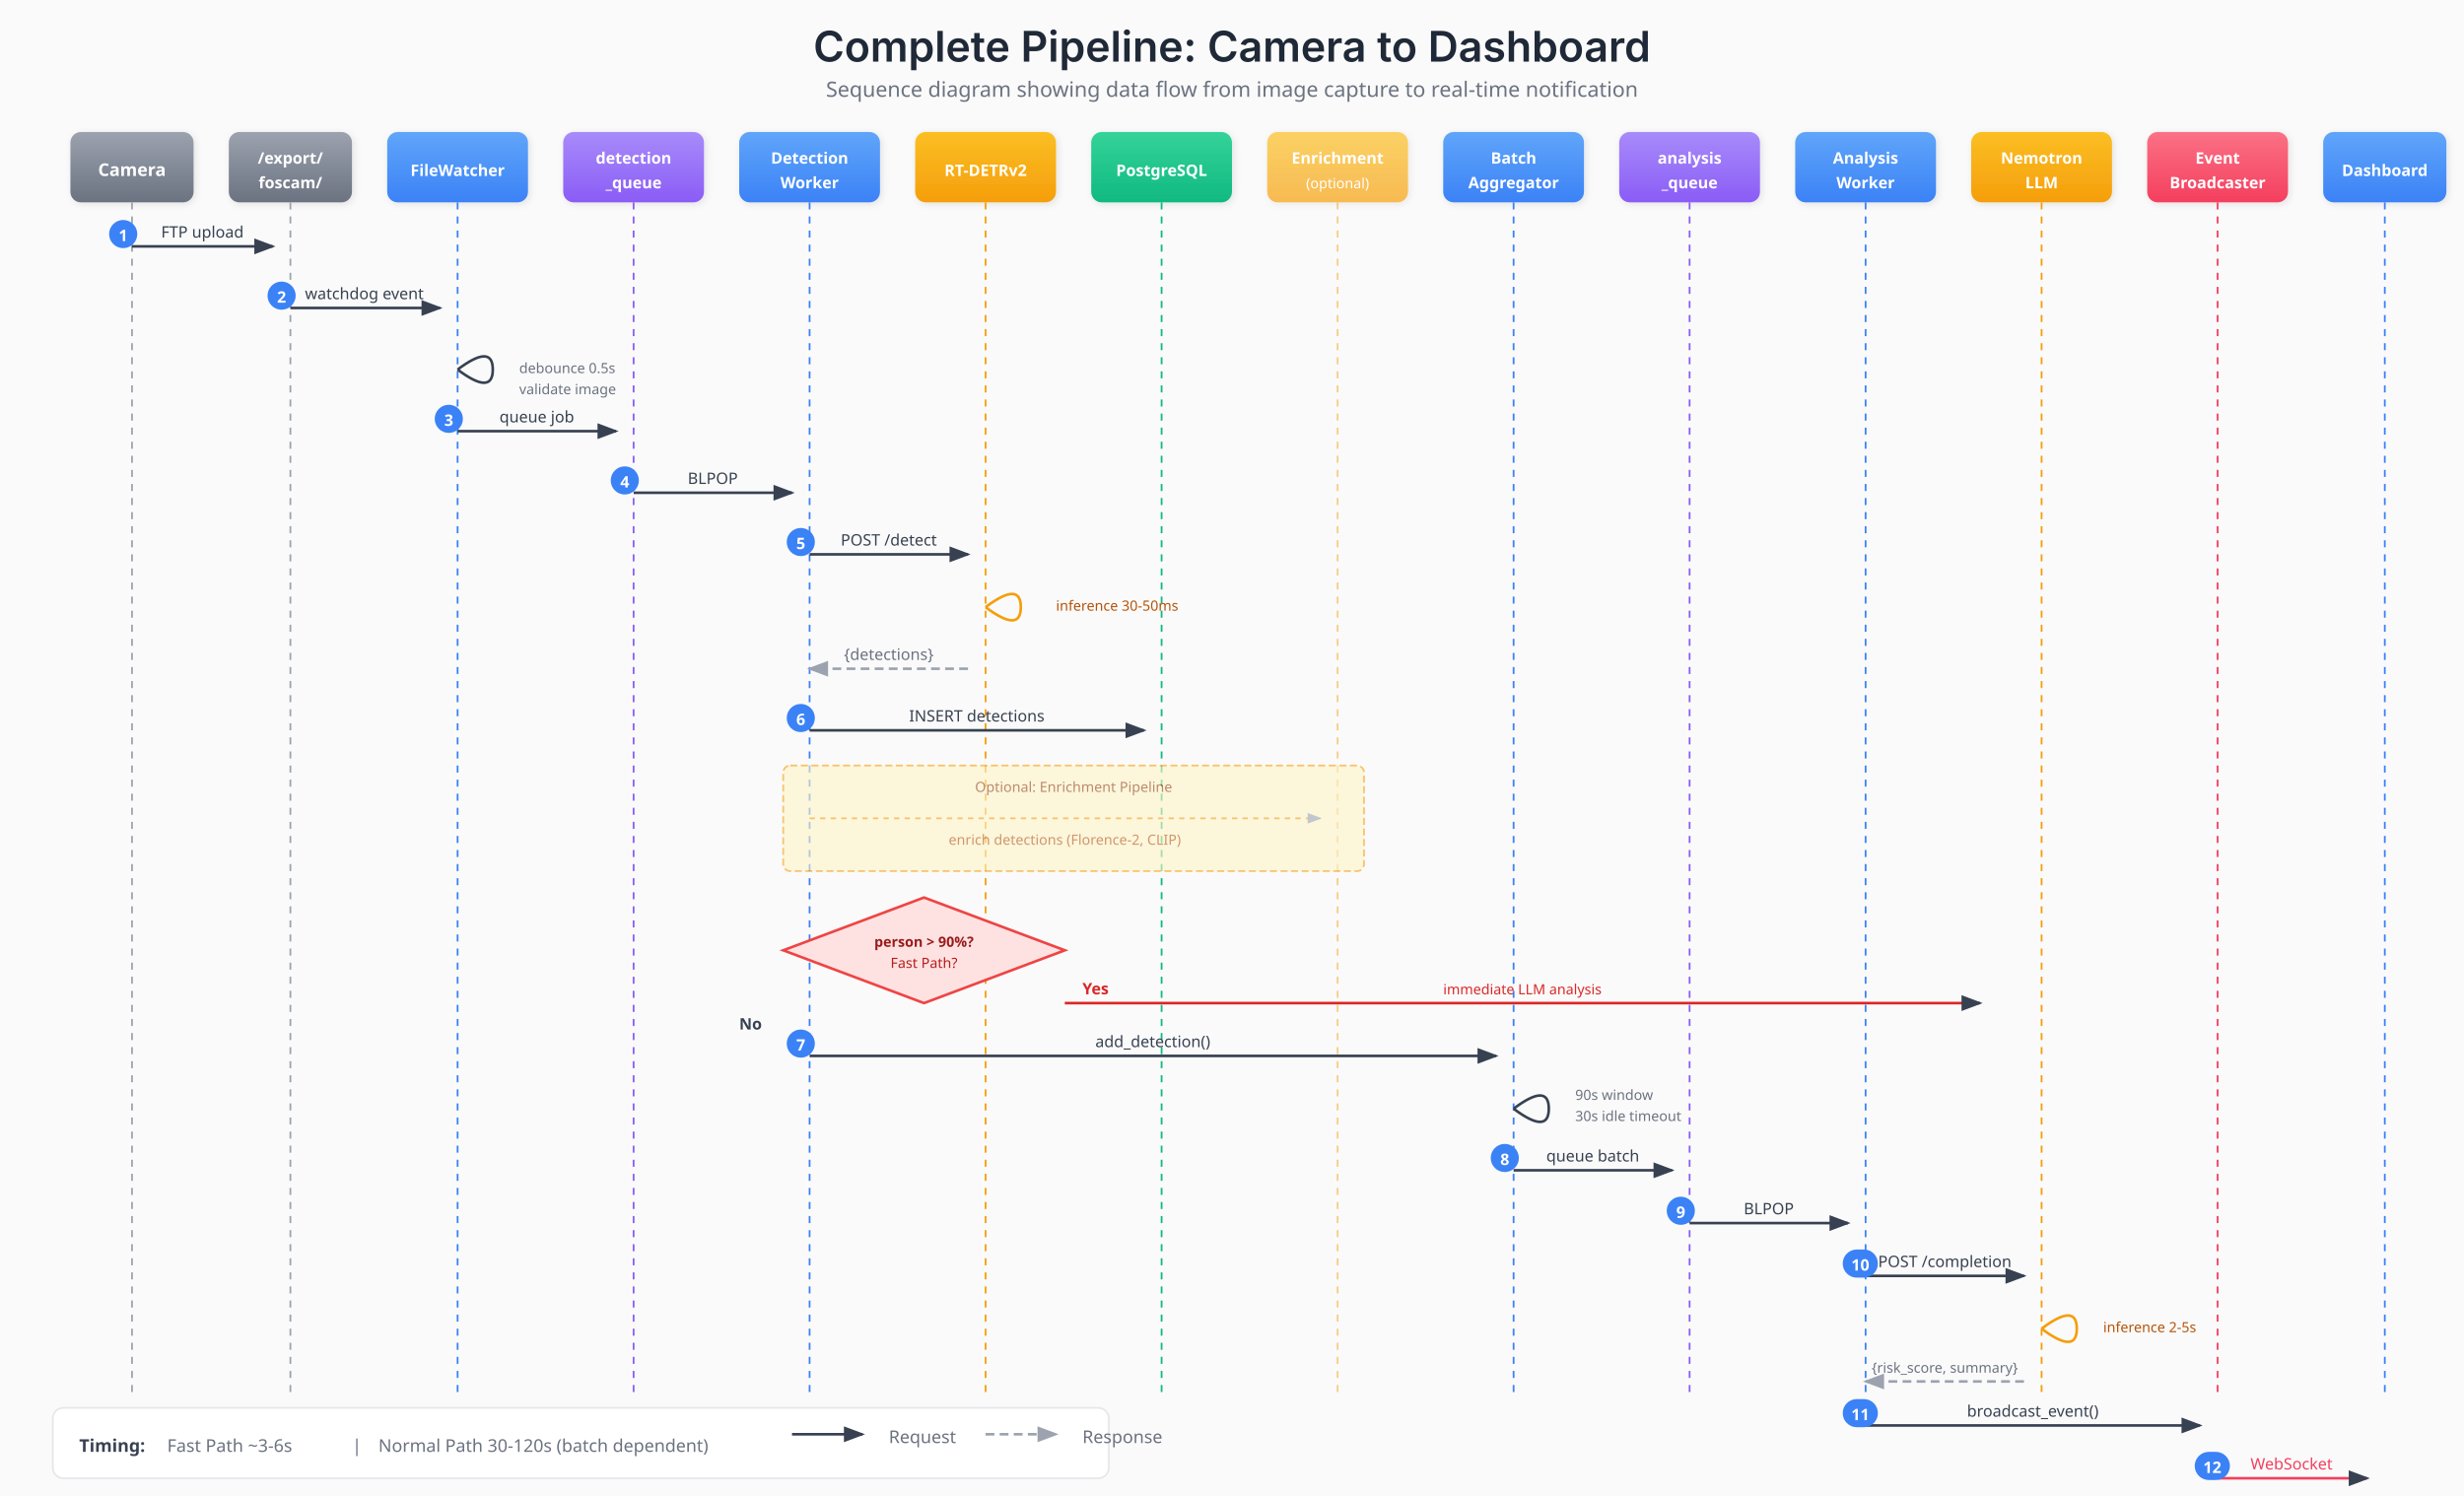
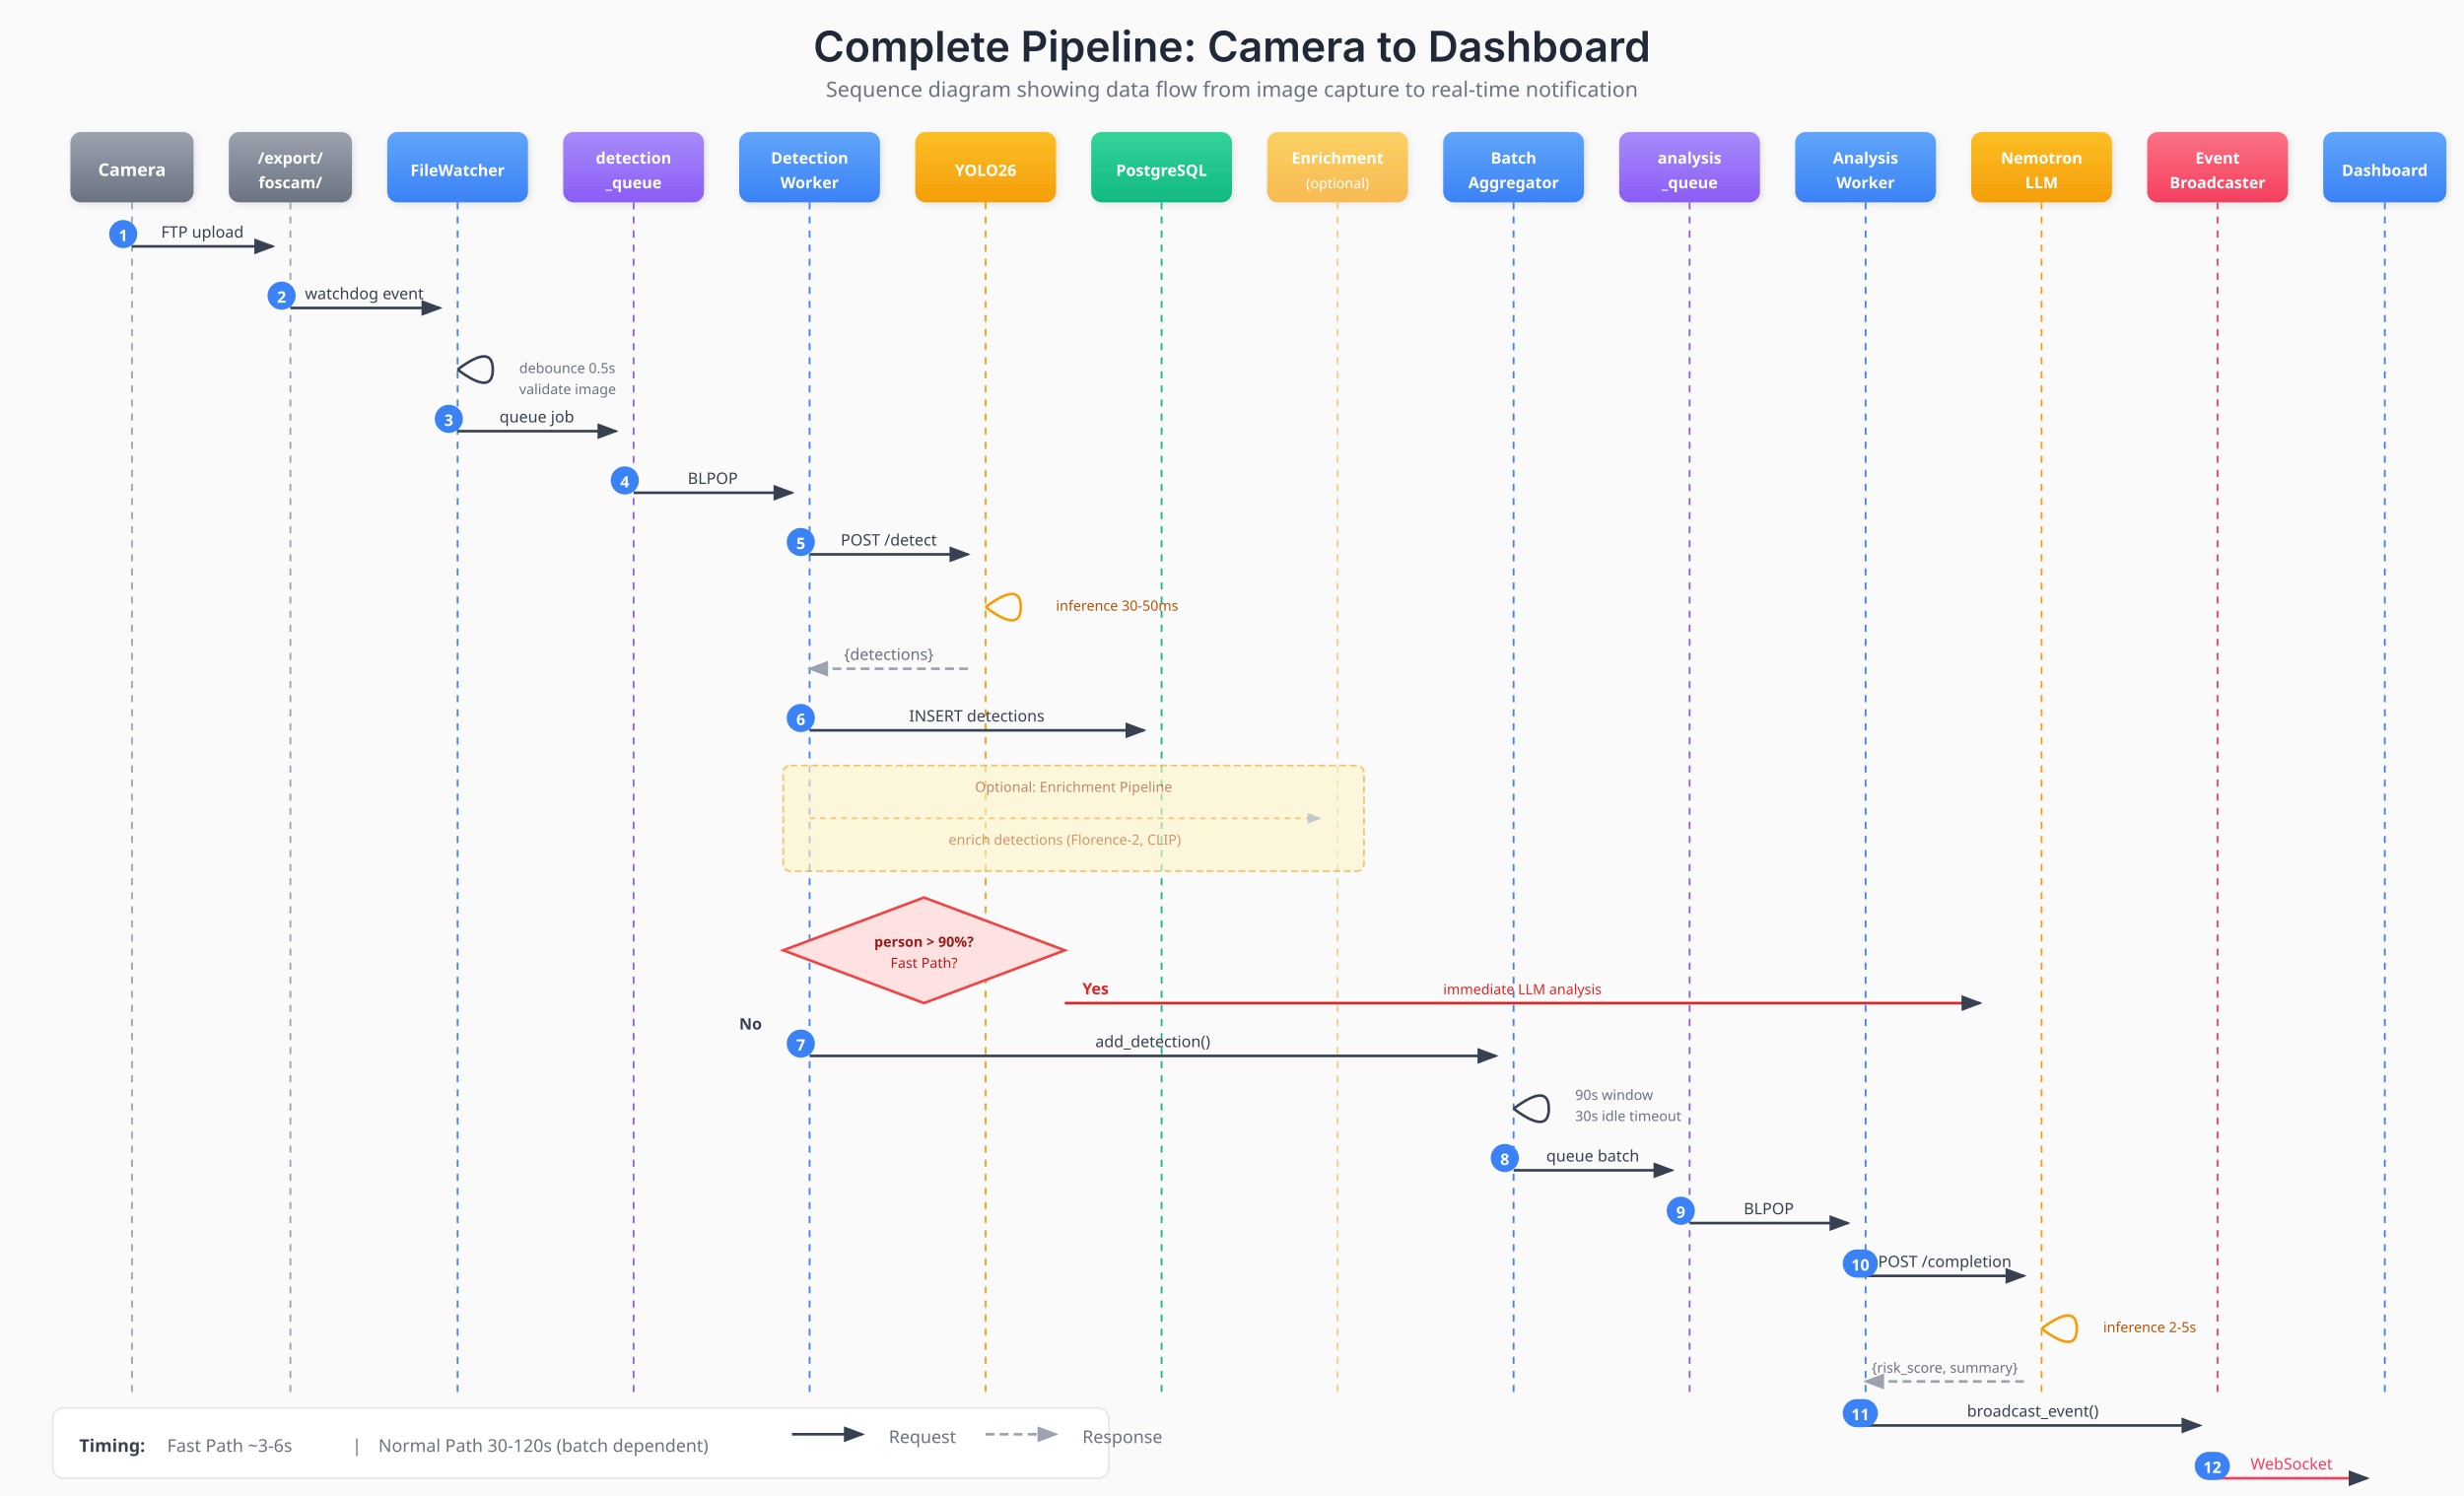
<svg xmlns="http://www.w3.org/2000/svg" viewBox="0 0 1400 850" width="1400" height="850">
  <defs>
    <filter id="shadow" x="-20%" y="-20%" width="140%" height="140%">
      <feDropShadow dx="1" dy="1" stdDeviation="2" flood-opacity="0.1" />
    </filter>
    <linearGradient id="blueGrad" x1="0%" y1="0%" x2="0%" y2="100%">
      <stop offset="0%" style="stop-color:#60A5FA" />
      <stop offset="100%" style="stop-color:#3B82F6" />
    </linearGradient>
    <linearGradient id="greenGrad" x1="0%" y1="0%" x2="0%" y2="100%">
      <stop offset="0%" style="stop-color:#34D399" />
      <stop offset="100%" style="stop-color:#10B981" />
    </linearGradient>
    <linearGradient id="amberGrad" x1="0%" y1="0%" x2="0%" y2="100%">
      <stop offset="0%" style="stop-color:#FBBF24" />
      <stop offset="100%" style="stop-color:#F59E0B" />
    </linearGradient>
    <linearGradient id="purpleGrad" x1="0%" y1="0%" x2="0%" y2="100%">
      <stop offset="0%" style="stop-color:#A78BFA" />
      <stop offset="100%" style="stop-color:#8B5CF6" />
    </linearGradient>
    <linearGradient id="roseGrad" x1="0%" y1="0%" x2="0%" y2="100%">
      <stop offset="0%" style="stop-color:#FB7185" />
      <stop offset="100%" style="stop-color:#F43F5E" />
    </linearGradient>
    <linearGradient id="grayGrad" x1="0%" y1="0%" x2="0%" y2="100%">
      <stop offset="0%" style="stop-color:#9CA3AF" />
      <stop offset="100%" style="stop-color:#6B7280" />
    </linearGradient>
    <marker id="arrowBlack" markerWidth="8" markerHeight="8" refX="7" refY="3" orient="auto" markerUnits="strokeWidth">
      <path d="M0,0 L0,6 L8,3 z" fill="#374151" />
    </marker>
    <marker id="arrowDashed" markerWidth="8" markerHeight="8" refX="7" refY="3" orient="auto" markerUnits="strokeWidth">
      <path d="M0,0 L0,6 L8,3 z" fill="#9CA3AF" />
    </marker>
  </defs>
  <rect width="1400" height="850" fill="#FAFAFA" />
  <text x="700" y="35" font-family="system-ui, -apple-system, sans-serif" font-size="24" font-weight="600" fill="#1F2937" text-anchor="middle">Complete Pipeline: Camera to Dashboard</text>
  <text x="700" y="55" font-family="system-ui, sans-serif" font-size="12" fill="#6B7280" text-anchor="middle">Sequence diagram showing data flow from image capture to real-time notification</text>
  <g transform="translate(0, 75)">
    <g transform="translate(40, 0)">
      <rect x="0" y="0" width="70" height="40" rx="6" fill="url(#grayGrad)" filter="url(#shadow)" />
      <text x="35" y="25" font-family="system-ui, sans-serif" font-size="10" font-weight="600" fill="white" text-anchor="middle">Camera</text>
      <line x1="35" y1="40" x2="35" y2="720" stroke="#9CA3AF" stroke-width="1" stroke-dasharray="4,4" />
    </g>
    <g transform="translate(130, 0)">
      <rect x="0" y="0" width="70" height="40" rx="6" fill="url(#grayGrad)" filter="url(#shadow)" />
      <text x="35" y="18" font-family="system-ui, sans-serif" font-size="9" font-weight="600" fill="white" text-anchor="middle">/export/</text>
      <text x="35" y="32" font-family="system-ui, sans-serif" font-size="9" font-weight="600" fill="white" text-anchor="middle">foscam/</text>
      <line x1="35" y1="40" x2="35" y2="720" stroke="#9CA3AF" stroke-width="1" stroke-dasharray="4,4" />
    </g>
    <g transform="translate(220, 0)">
      <rect x="0" y="0" width="80" height="40" rx="6" fill="url(#blueGrad)" filter="url(#shadow)" />
      <text x="40" y="25" font-family="system-ui, sans-serif" font-size="9" font-weight="600" fill="white" text-anchor="middle">FileWatcher</text>
      <line x1="40" y1="40" x2="40" y2="720" stroke="#3B82F6" stroke-width="1" stroke-dasharray="4,4" />
    </g>
    <g transform="translate(320, 0)">
      <rect x="0" y="0" width="80" height="40" rx="6" fill="url(#purpleGrad)" filter="url(#shadow)" />
      <text x="40" y="18" font-family="system-ui, sans-serif" font-size="9" font-weight="600" fill="white" text-anchor="middle">detection</text>
      <text x="40" y="32" font-family="system-ui, sans-serif" font-size="9" font-weight="600" fill="white" text-anchor="middle">_queue</text>
      <line x1="40" y1="40" x2="40" y2="720" stroke="#8B5CF6" stroke-width="1" stroke-dasharray="4,4" />
    </g>
    <g transform="translate(420, 0)">
      <rect x="0" y="0" width="80" height="40" rx="6" fill="url(#blueGrad)" filter="url(#shadow)" />
      <text x="40" y="18" font-family="system-ui, sans-serif" font-size="9" font-weight="600" fill="white" text-anchor="middle">Detection</text>
      <text x="40" y="32" font-family="system-ui, sans-serif" font-size="9" font-weight="600" fill="white" text-anchor="middle">Worker</text>
      <line x1="40" y1="40" x2="40" y2="720" stroke="#3B82F6" stroke-width="1" stroke-dasharray="4,4" />
    </g>
    <g transform="translate(520, 0)">
      <rect x="0" y="0" width="80" height="40" rx="6" fill="url(#amberGrad)" filter="url(#shadow)" />
-       <text x="40" y="25" font-family="system-ui, sans-serif" font-size="9" font-weight="600" fill="white" text-anchor="middle">RT-DETRv2</text>
+       <text x="40" y="25" font-family="system-ui, sans-serif" font-size="9" font-weight="600" fill="white" text-anchor="middle">YOLO26</text>
      <line x1="40" y1="40" x2="40" y2="720" stroke="#F59E0B" stroke-width="1" stroke-dasharray="4,4" />
    </g>
    <g transform="translate(620, 0)">
      <rect x="0" y="0" width="80" height="40" rx="6" fill="url(#greenGrad)" filter="url(#shadow)" />
      <text x="40" y="25" font-family="system-ui, sans-serif" font-size="9" font-weight="600" fill="white" text-anchor="middle">PostgreSQL</text>
      <line x1="40" y1="40" x2="40" y2="720" stroke="#10B981" stroke-width="1" stroke-dasharray="4,4" />
    </g>
    <g transform="translate(720, 0)">
      <rect x="0" y="0" width="80" height="40" rx="6" fill="url(#amberGrad)" opacity="0.7" filter="url(#shadow)" />
      <text x="40" y="18" font-family="system-ui, sans-serif" font-size="9" font-weight="600" fill="white" text-anchor="middle">Enrichment</text>
      <text x="40" y="32" font-family="system-ui, sans-serif" font-size="8" fill="white" text-anchor="middle">(optional)</text>
      <line x1="40" y1="40" x2="40" y2="720" stroke="#F59E0B" stroke-width="1" stroke-dasharray="4,4" opacity="0.5" />
    </g>
    <g transform="translate(820, 0)">
      <rect x="0" y="0" width="80" height="40" rx="6" fill="url(#blueGrad)" filter="url(#shadow)" />
      <text x="40" y="18" font-family="system-ui, sans-serif" font-size="9" font-weight="600" fill="white" text-anchor="middle">Batch</text>
      <text x="40" y="32" font-family="system-ui, sans-serif" font-size="9" font-weight="600" fill="white" text-anchor="middle">Aggregator</text>
      <line x1="40" y1="40" x2="40" y2="720" stroke="#3B82F6" stroke-width="1" stroke-dasharray="4,4" />
    </g>
    <g transform="translate(920, 0)">
      <rect x="0" y="0" width="80" height="40" rx="6" fill="url(#purpleGrad)" filter="url(#shadow)" />
      <text x="40" y="18" font-family="system-ui, sans-serif" font-size="9" font-weight="600" fill="white" text-anchor="middle">analysis</text>
      <text x="40" y="32" font-family="system-ui, sans-serif" font-size="9" font-weight="600" fill="white" text-anchor="middle">_queue</text>
      <line x1="40" y1="40" x2="40" y2="720" stroke="#8B5CF6" stroke-width="1" stroke-dasharray="4,4" />
    </g>
    <g transform="translate(1020, 0)">
      <rect x="0" y="0" width="80" height="40" rx="6" fill="url(#blueGrad)" filter="url(#shadow)" />
      <text x="40" y="18" font-family="system-ui, sans-serif" font-size="9" font-weight="600" fill="white" text-anchor="middle">Analysis</text>
      <text x="40" y="32" font-family="system-ui, sans-serif" font-size="9" font-weight="600" fill="white" text-anchor="middle">Worker</text>
      <line x1="40" y1="40" x2="40" y2="720" stroke="#3B82F6" stroke-width="1" stroke-dasharray="4,4" />
    </g>
    <g transform="translate(1120, 0)">
      <rect x="0" y="0" width="80" height="40" rx="6" fill="url(#amberGrad)" filter="url(#shadow)" />
      <text x="40" y="18" font-family="system-ui, sans-serif" font-size="9" font-weight="600" fill="white" text-anchor="middle">Nemotron</text>
      <text x="40" y="32" font-family="system-ui, sans-serif" font-size="9" font-weight="600" fill="white" text-anchor="middle">LLM</text>
      <line x1="40" y1="40" x2="40" y2="720" stroke="#F59E0B" stroke-width="1" stroke-dasharray="4,4" />
    </g>
    <g transform="translate(1220, 0)">
      <rect x="0" y="0" width="80" height="40" rx="6" fill="url(#roseGrad)" filter="url(#shadow)" />
      <text x="40" y="18" font-family="system-ui, sans-serif" font-size="9" font-weight="600" fill="white" text-anchor="middle">Event</text>
      <text x="40" y="32" font-family="system-ui, sans-serif" font-size="9" font-weight="600" fill="white" text-anchor="middle">Broadcaster</text>
      <line x1="40" y1="40" x2="40" y2="720" stroke="#F43F5E" stroke-width="1" stroke-dasharray="4,4" />
    </g>
    <g transform="translate(1320, 0)">
      <rect x="0" y="0" width="70" height="40" rx="6" fill="url(#blueGrad)" filter="url(#shadow)" />
      <text x="35" y="25" font-family="system-ui, sans-serif" font-size="9" font-weight="600" fill="white" text-anchor="middle">Dashboard</text>
      <line x1="35" y1="40" x2="35" y2="720" stroke="#3B82F6" stroke-width="1" stroke-dasharray="4,4" />
    </g>
  </g>
  <g transform="translate(0, 140)">
    <line x1="75" y1="0" x2="155" y2="0" stroke="#374151" stroke-width="1.5" marker-end="url(#arrowBlack)" />
    <text x="115" y="-5" font-family="system-ui, sans-serif" font-size="9" fill="#374151" text-anchor="middle">FTP upload</text>
    <rect x="62" y="-15" width="16" height="16" rx="8" fill="#3B82F6" />
    <text x="70" y="-3" font-family="system-ui, sans-serif" font-size="9" font-weight="600" fill="white" text-anchor="middle">1</text>
    <line x1="165" y1="35" x2="250" y2="35" stroke="#374151" stroke-width="1.5" marker-end="url(#arrowBlack)" />
    <text x="207" y="30" font-family="system-ui, sans-serif" font-size="9" fill="#374151" text-anchor="middle">watchdog event</text>
    <rect x="152" y="20" width="16" height="16" rx="8" fill="#3B82F6" />
    <text x="160" y="32" font-family="system-ui, sans-serif" font-size="9" font-weight="600" fill="white" text-anchor="middle">2</text>
    <path d="M260,70 Q280,55 280,70 Q280,85 260,70" stroke="#374151" stroke-width="1.5" fill="none" />
    <text x="295" y="72" font-family="system-ui, sans-serif" font-size="8" fill="#6B7280">debounce 0.5s</text>
    <text x="295" y="84" font-family="system-ui, sans-serif" font-size="8" fill="#6B7280">validate image</text>
    <line x1="260" y1="105" x2="350" y2="105" stroke="#374151" stroke-width="1.5" marker-end="url(#arrowBlack)" />
    <text x="305" y="100" font-family="system-ui, sans-serif" font-size="9" fill="#374151" text-anchor="middle">queue job</text>
    <rect x="247" y="90" width="16" height="16" rx="8" fill="#3B82F6" />
    <text x="255" y="102" font-family="system-ui, sans-serif" font-size="9" font-weight="600" fill="white" text-anchor="middle">3</text>
    <line x1="360" y1="140" x2="450" y2="140" stroke="#374151" stroke-width="1.5" marker-end="url(#arrowBlack)" />
    <text x="405" y="135" font-family="system-ui, sans-serif" font-size="9" fill="#374151" text-anchor="middle">BLPOP</text>
    <rect x="347" y="125" width="16" height="16" rx="8" fill="#3B82F6" />
    <text x="355" y="137" font-family="system-ui, sans-serif" font-size="9" font-weight="600" fill="white" text-anchor="middle">4</text>
    <line x1="460" y1="175" x2="550" y2="175" stroke="#374151" stroke-width="1.5" marker-end="url(#arrowBlack)" />
    <text x="505" y="170" font-family="system-ui, sans-serif" font-size="9" fill="#374151" text-anchor="middle">POST /detect</text>
    <rect x="447" y="160" width="16" height="16" rx="8" fill="#3B82F6" />
    <text x="455" y="172" font-family="system-ui, sans-serif" font-size="9" font-weight="600" fill="white" text-anchor="middle">5</text>
    <path d="M560,205 Q580,190 580,205 Q580,220 560,205" stroke="#F59E0B" stroke-width="1.5" fill="none" />
    <text x="600" y="207" font-family="system-ui, sans-serif" font-size="8" fill="#B45309">inference 30-50ms</text>
    <line x1="550" y1="240" x2="460" y2="240" stroke="#9CA3AF" stroke-width="1.5" stroke-dasharray="5,3" marker-end="url(#arrowDashed)" />
    <text x="505" y="235" font-family="system-ui, sans-serif" font-size="9" fill="#6B7280" text-anchor="middle">{detections}</text>
    <line x1="460" y1="275" x2="650" y2="275" stroke="#374151" stroke-width="1.5" marker-end="url(#arrowBlack)" />
    <text x="555" y="270" font-family="system-ui, sans-serif" font-size="9" fill="#374151" text-anchor="middle">INSERT detections</text>
    <rect x="447" y="260" width="16" height="16" rx="8" fill="#3B82F6" />
    <text x="455" y="272" font-family="system-ui, sans-serif" font-size="9" font-weight="600" fill="white" text-anchor="middle">6</text>
    <g opacity="0.6">
      <rect x="445" y="295" width="330" height="60" rx="4" fill="#FEF3C7" stroke="#F59E0B" stroke-width="1" stroke-dasharray="4,2" />
      <text x="610" y="310" font-family="system-ui, sans-serif" font-size="8" fill="#92400E" text-anchor="middle">Optional: Enrichment Pipeline</text>
      <line x1="460" y1="325" x2="750" y2="325" stroke="#F59E0B" stroke-width="1" stroke-dasharray="3,3" marker-end="url(#arrowDashed)" />
      <text x="605" y="340" font-family="system-ui, sans-serif" font-size="8" fill="#B45309" text-anchor="middle">enrich detections (Florence-2, CLIP)</text>
    </g>
    <g transform="translate(445, 370)">
      <polygon points="80,0 160,30 80,60 0,30" fill="#FEE2E2" stroke="#EF4444" stroke-width="1.5" />
      <text x="80" y="28" font-family="system-ui, sans-serif" font-size="8" font-weight="600" fill="#991B1B" text-anchor="middle">person &gt; 90%?</text>
      <text x="80" y="40" font-family="system-ui, sans-serif" font-size="8" fill="#B91C1C" text-anchor="middle">Fast Path?</text>
    </g>
    <g transform="translate(445, 430)">
      <text x="170" y="-5" font-family="system-ui, sans-serif" font-size="9" font-weight="600" fill="#DC2626">Yes</text>
      <line x1="160" y1="0" x2="680" y2="0" stroke="#DC2626" stroke-width="1.5" marker-end="url(#arrowBlack)" />
      <text x="420" y="-5" font-family="system-ui, sans-serif" font-size="8" fill="#DC2626" text-anchor="middle">immediate LLM analysis</text>
    </g>
    <text x="420" y="445" font-family="system-ui, sans-serif" font-size="9" font-weight="600" fill="#374151">No</text>
    <line x1="460" y1="460" x2="850" y2="460" stroke="#374151" stroke-width="1.5" marker-end="url(#arrowBlack)" />
    <text x="655" y="455" font-family="system-ui, sans-serif" font-size="9" fill="#374151" text-anchor="middle">add_detection()</text>
    <rect x="447" y="445" width="16" height="16" rx="8" fill="#3B82F6" />
    <text x="455" y="457" font-family="system-ui, sans-serif" font-size="9" font-weight="600" fill="white" text-anchor="middle">7</text>
    <path d="M860,490 Q880,475 880,490 Q880,505 860,490" stroke="#374151" stroke-width="1.5" fill="none" />
    <text x="895" y="485" font-family="system-ui, sans-serif" font-size="8" fill="#6B7280">90s window</text>
    <text x="895" y="497" font-family="system-ui, sans-serif" font-size="8" fill="#6B7280">30s idle timeout</text>
    <line x1="860" y1="525" x2="950" y2="525" stroke="#374151" stroke-width="1.5" marker-end="url(#arrowBlack)" />
    <text x="905" y="520" font-family="system-ui, sans-serif" font-size="9" fill="#374151" text-anchor="middle">queue batch</text>
    <rect x="847" y="510" width="16" height="16" rx="8" fill="#3B82F6" />
    <text x="855" y="522" font-family="system-ui, sans-serif" font-size="9" font-weight="600" fill="white" text-anchor="middle">8</text>
    <line x1="960" y1="555" x2="1050" y2="555" stroke="#374151" stroke-width="1.5" marker-end="url(#arrowBlack)" />
    <text x="1005" y="550" font-family="system-ui, sans-serif" font-size="9" fill="#374151" text-anchor="middle">BLPOP</text>
    <rect x="947" y="540" width="16" height="16" rx="8" fill="#3B82F6" />
    <text x="955" y="552" font-family="system-ui, sans-serif" font-size="9" font-weight="600" fill="white" text-anchor="middle">9</text>
    <line x1="1060" y1="585" x2="1150" y2="585" stroke="#374151" stroke-width="1.5" marker-end="url(#arrowBlack)" />
    <text x="1105" y="580" font-family="system-ui, sans-serif" font-size="9" fill="#374151" text-anchor="middle">POST /completion</text>
    <rect x="1047" y="570" width="20" height="16" rx="8" fill="#3B82F6" />
    <text x="1057" y="582" font-family="system-ui, sans-serif" font-size="9" font-weight="600" fill="white" text-anchor="middle">10</text>
    <path d="M1160,615 Q1180,600 1180,615 Q1180,630 1160,615" stroke="#F59E0B" stroke-width="1.5" fill="none" />
    <text x="1195" y="617" font-family="system-ui, sans-serif" font-size="8" fill="#B45309">inference 2-5s</text>
    <line x1="1150" y1="645" x2="1060" y2="645" stroke="#9CA3AF" stroke-width="1.5" stroke-dasharray="5,3" marker-end="url(#arrowDashed)" />
    <text x="1105" y="640" font-family="system-ui, sans-serif" font-size="8" fill="#6B7280" text-anchor="middle">{risk_score, summary}</text>
    <line x1="1060" y1="670" x2="1250" y2="670" stroke="#374151" stroke-width="1.5" marker-end="url(#arrowBlack)" />
    <text x="1155" y="665" font-family="system-ui, sans-serif" font-size="9" fill="#374151" text-anchor="middle">broadcast_event()</text>
    <rect x="1047" y="655" width="20" height="16" rx="8" fill="#3B82F6" />
    <text x="1057" y="667" font-family="system-ui, sans-serif" font-size="9" font-weight="600" fill="white" text-anchor="middle">11</text>
    <line x1="1260" y1="700" x2="1345" y2="700" stroke="#F43F5E" stroke-width="1.5" marker-end="url(#arrowBlack)" />
    <text x="1302" y="695" font-family="system-ui, sans-serif" font-size="9" fill="#F43F5E" text-anchor="middle">WebSocket</text>
    <rect x="1247" y="685" width="20" height="16" rx="8" fill="#3B82F6" />
    <text x="1257" y="697" font-family="system-ui, sans-serif" font-size="9" font-weight="600" fill="white" text-anchor="middle">12</text>
  </g>
  <g transform="translate(30, 800)">
    <rect x="0" y="0" width="600" height="40" rx="6" fill="white" stroke="#E5E7EB" stroke-width="1" />
    <text x="15" y="25" font-family="system-ui, sans-serif" font-size="10" font-weight="600" fill="#374151">Timing:</text>
    <text x="65" y="25" font-family="system-ui, sans-serif" font-size="10" fill="#6B7280">Fast Path ~3-6s</text>
    <text x="170" y="25" font-family="system-ui, sans-serif" font-size="10" fill="#6B7280">|</text>
    <text x="185" y="25" font-family="system-ui, sans-serif" font-size="10" fill="#6B7280">Normal Path 30-120s (batch dependent)</text>
    <line x1="420" y1="15" x2="460" y2="15" stroke="#374151" stroke-width="1.5" marker-end="url(#arrowBlack)" />
    <text x="475" y="20" font-family="system-ui, sans-serif" font-size="10" fill="#6B7280">Request</text>
    <line x1="530" y1="15" x2="570" y2="15" stroke="#9CA3AF" stroke-width="1.5" stroke-dasharray="5,3" marker-end="url(#arrowDashed)" />
    <text x="585" y="20" font-family="system-ui, sans-serif" font-size="10" fill="#6B7280">Response</text>
  </g>
</svg>
